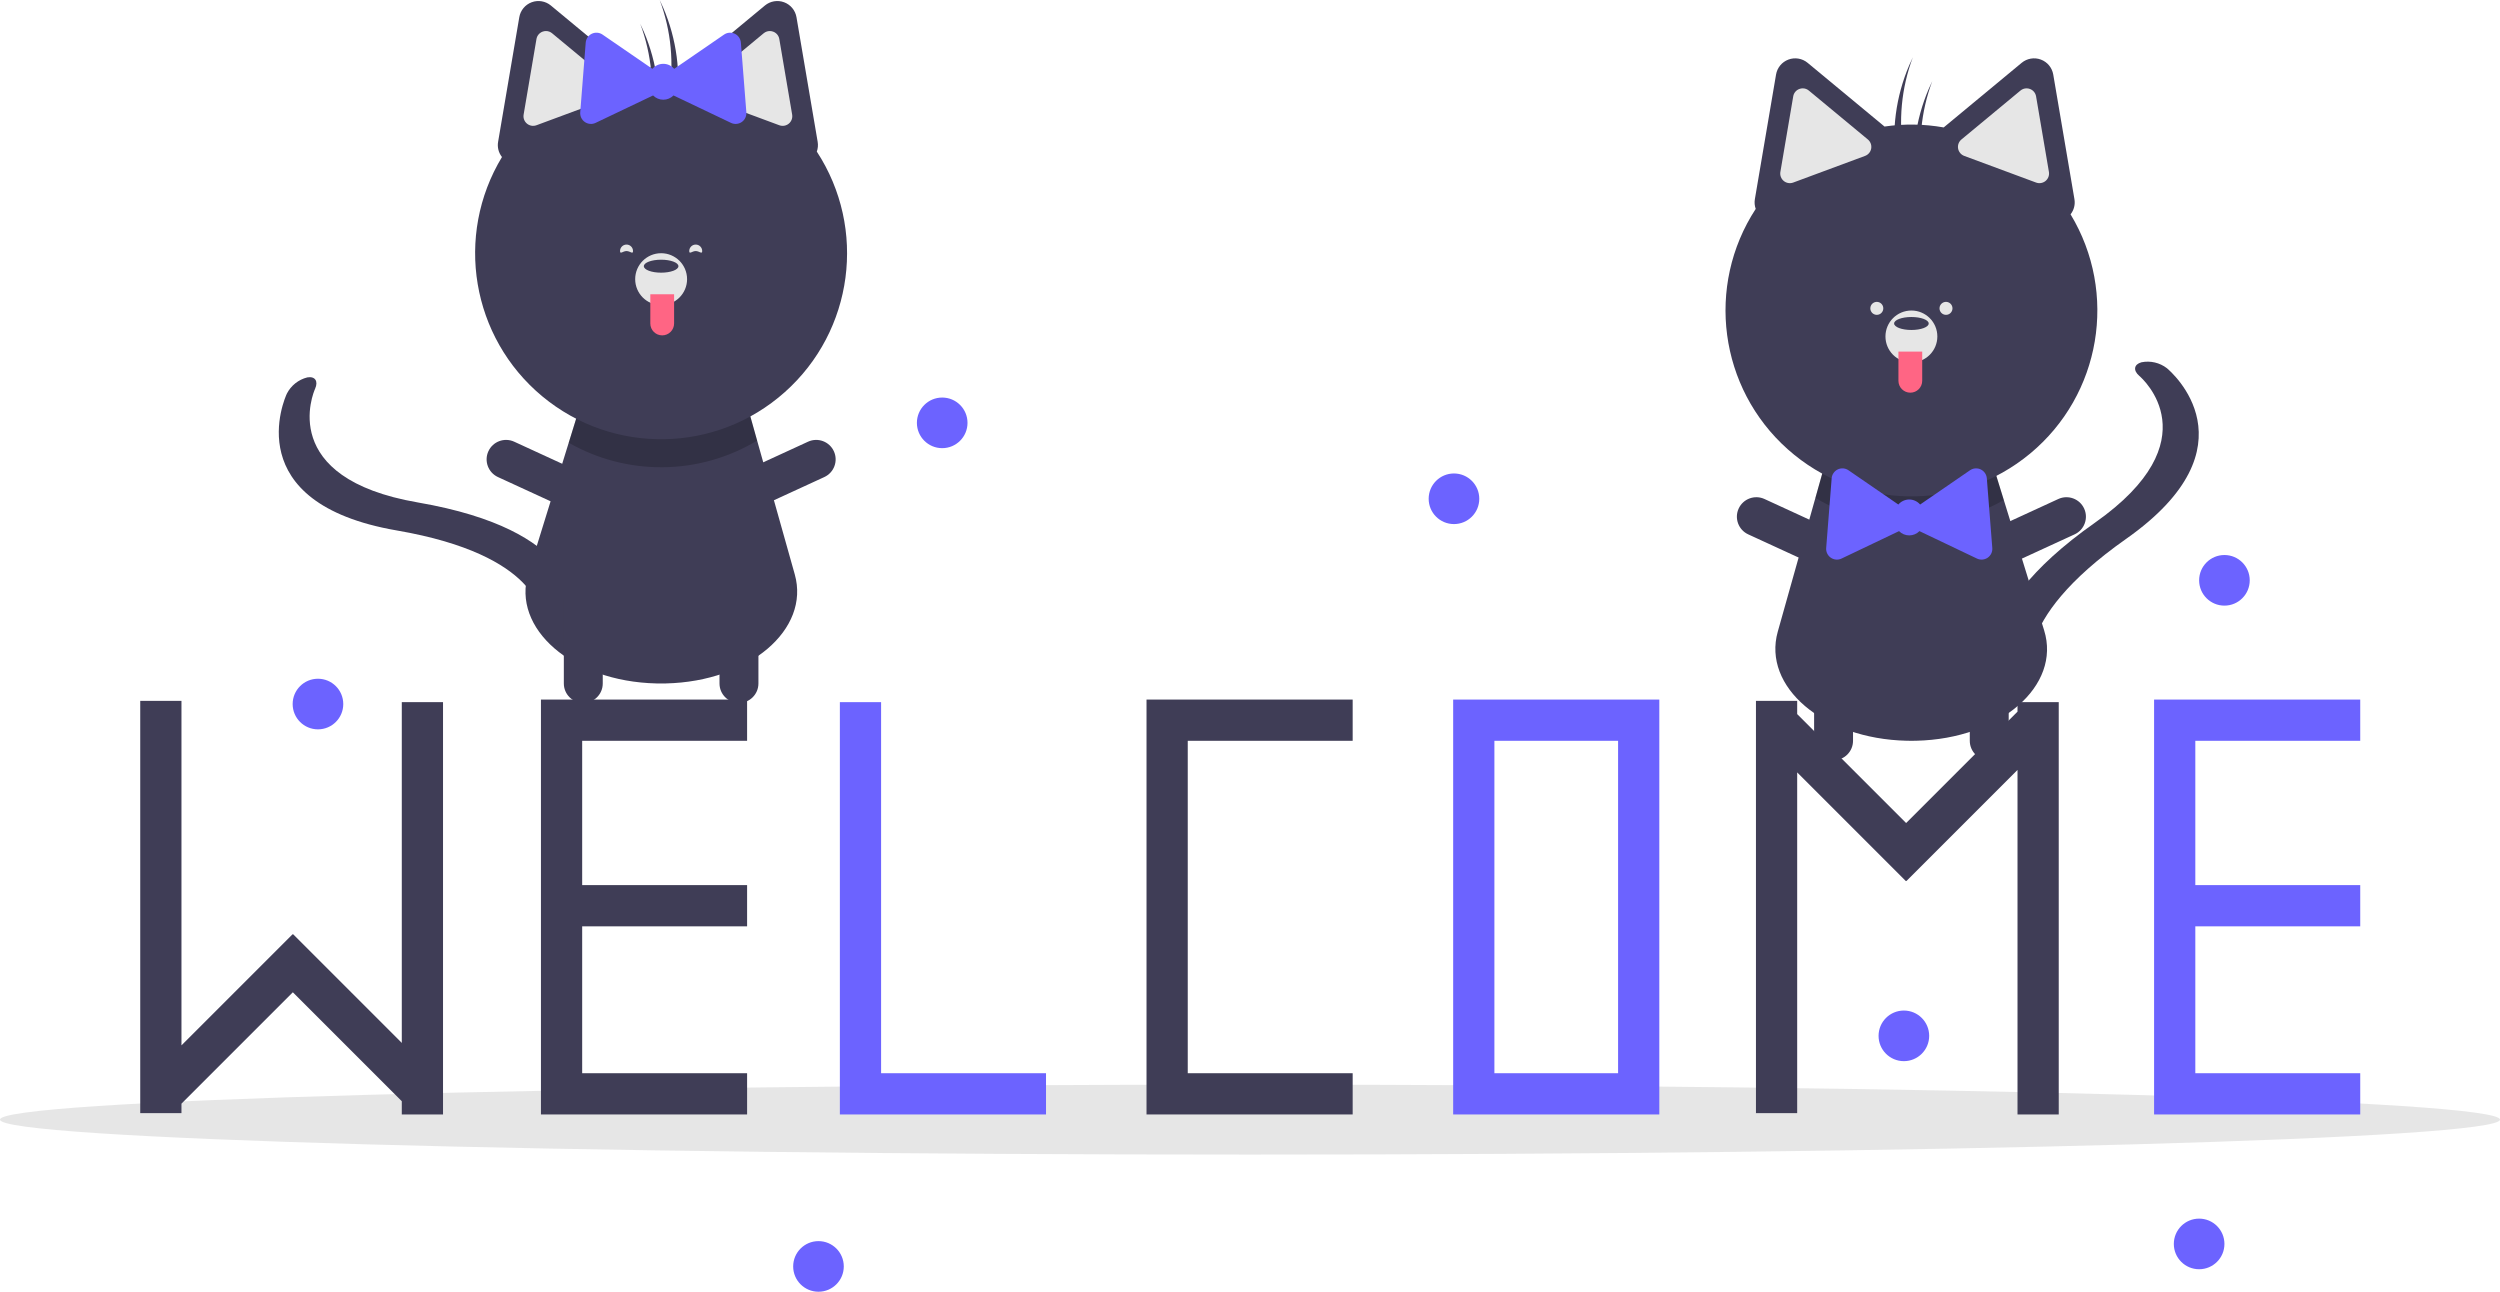
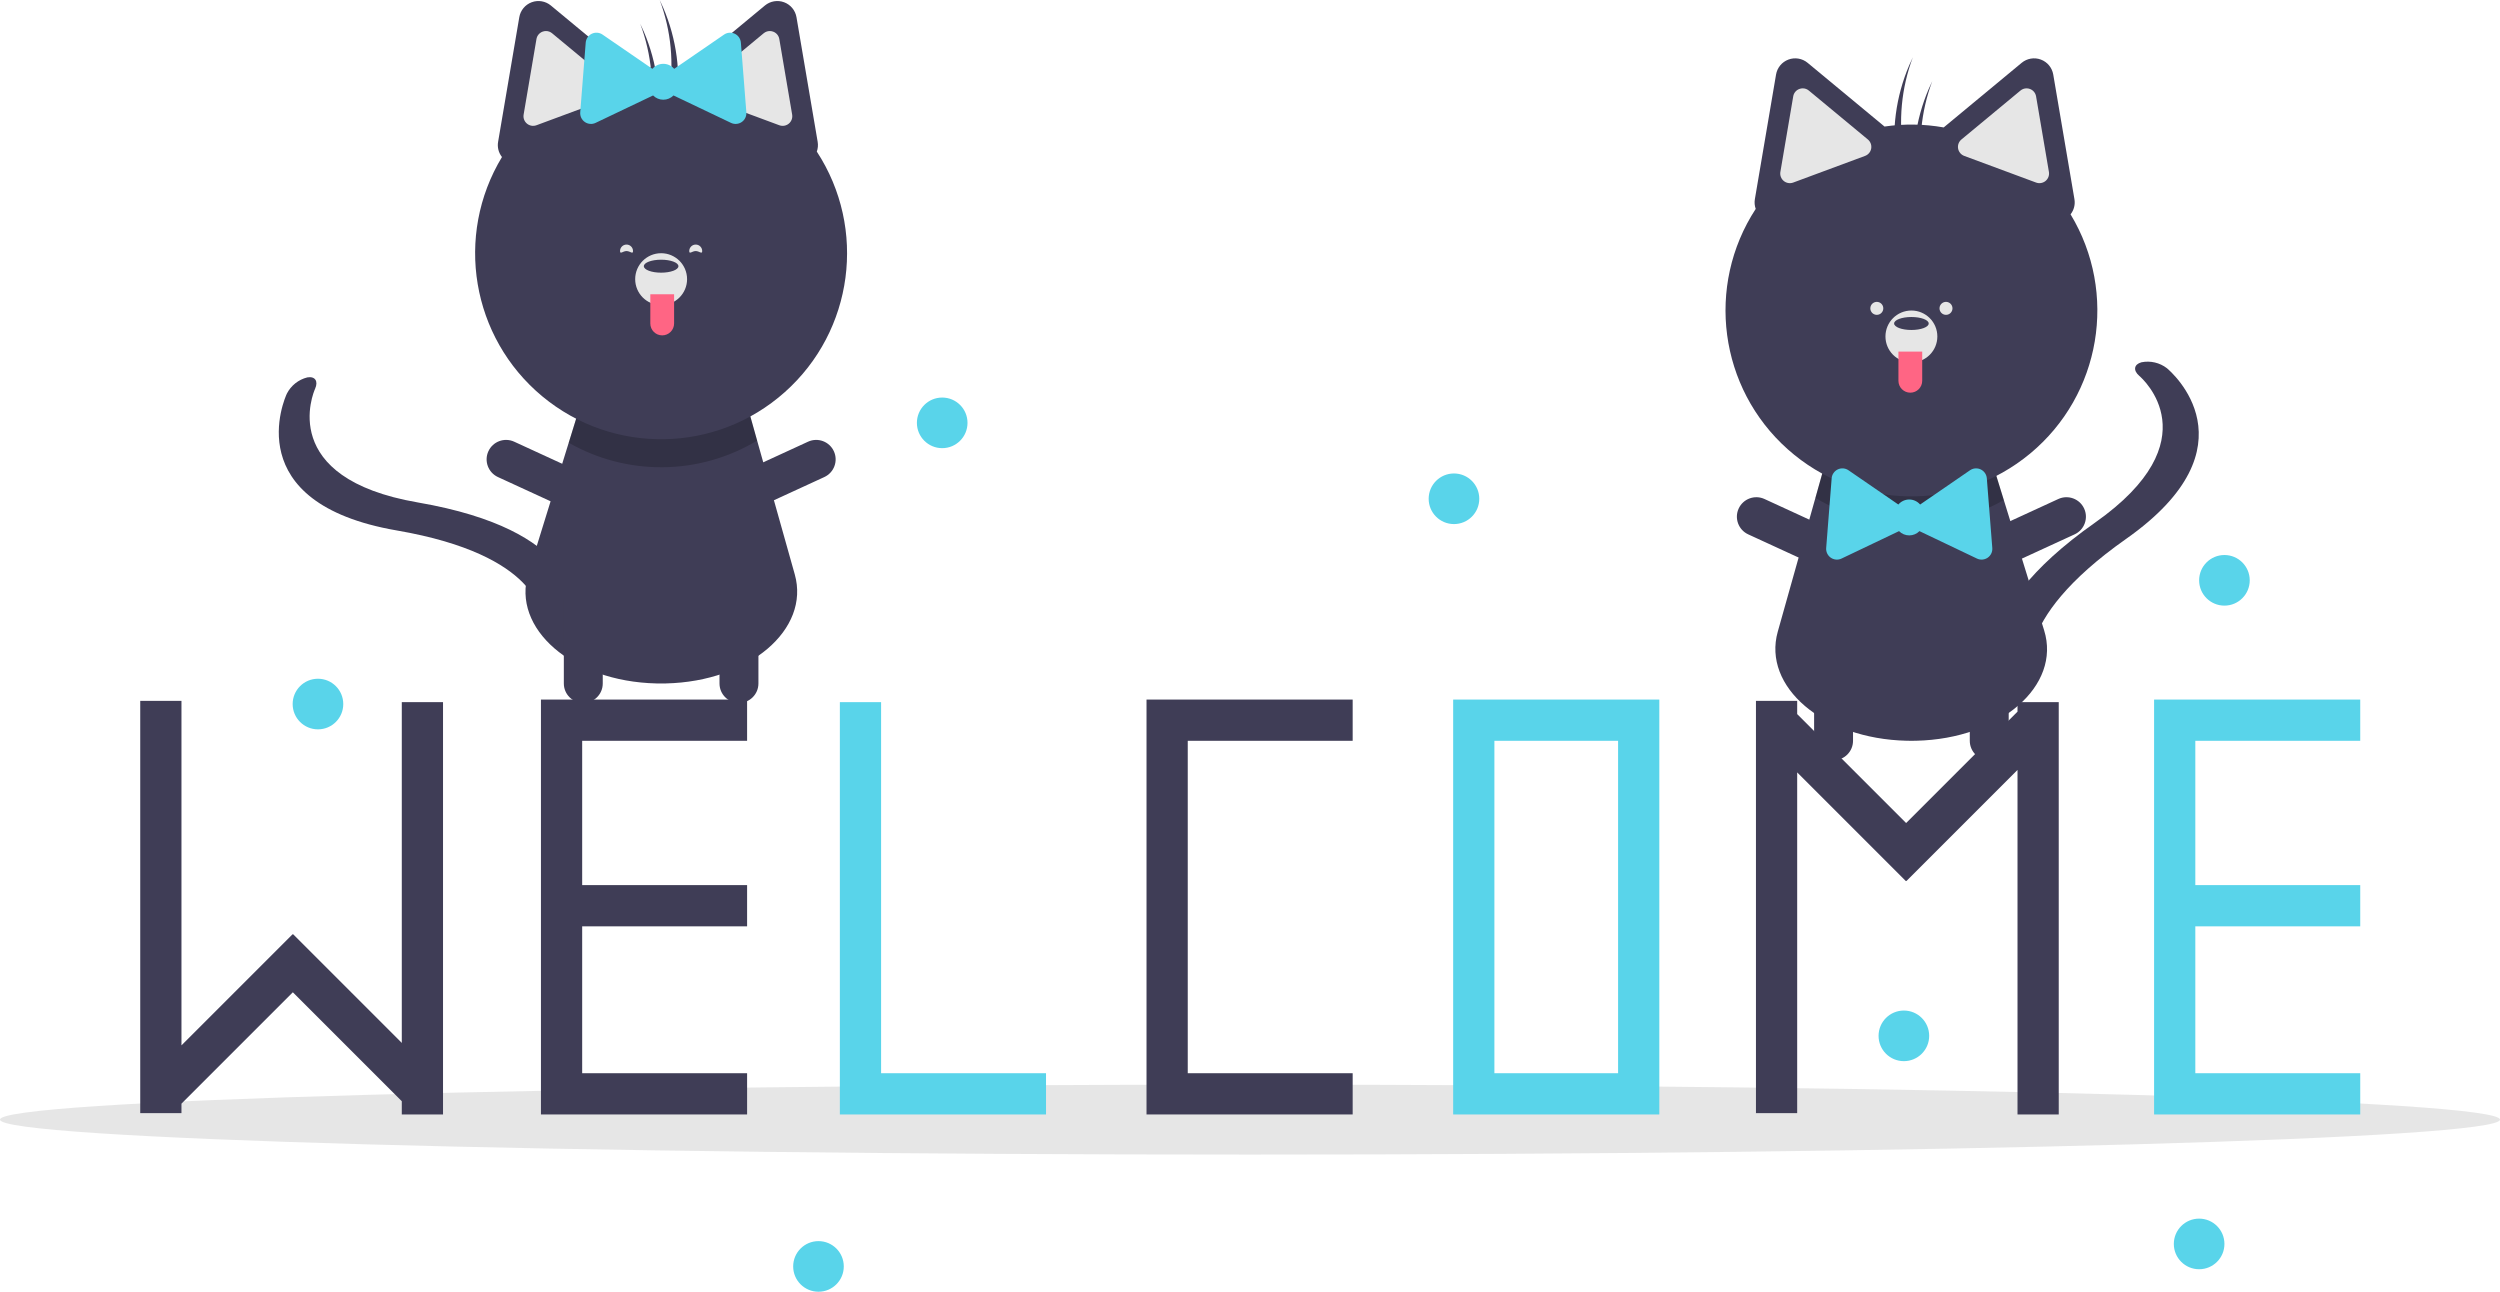
<svg xmlns="http://www.w3.org/2000/svg" data-name="Layer 1" width="889.076" height="459.38" viewBox="0 0 889.076 459.38">
  <ellipse cx="444.538" cy="398.169" rx="444.538" ry="12.435" fill="#e6e6e6" />
  <path d="M836.907,483.742c-.561.008-1.123.015-1.692.015s-1.13-.008-1.692-.015c-29.757-.677-51.326-19.269-45.836-38.777l13.387-47.589,3.383-12.041,59.976,1.023,3.645,11.78,14.348,46.366C888.502,464.119,866.934,483.065,836.907,483.742Z" transform="translate(-155.4622 -220.3102)" fill="#3f3d56" />
  <path d="M868.079,398.137a66.201,66.201,0,0,1-67.004-.761l3.383-12.041,59.976,1.023Z" transform="translate(-155.4622 -220.3102)" opacity="0.2" />
  <path d="M865.548,446.544c2.591-9.656,11.106-23.585,34.987-40.38,41.648-29.294,16.803-51.259,15.727-52.18-2.258-1.93-1.925-4.098.775-4.839a11.224,11.224,0,0,1,9.034,2.103c1.348,1.115,32.459,27.683-14.537,60.734-42.295,29.75-33.302,49.169-33.199,49.355,1.133,2.077-.684,3.739-4.063,3.716s-7.039-1.723-8.176-3.797C865.856,460.818,863.135,455.533,865.548,446.544Z" transform="translate(-155.4622 -220.3102)" fill="#3f3d56" />
  <path d="M807.534,490.677a6.92,6.92,0,0,1-6.92-6.92V453.769a6.92,6.92,0,0,1,13.841,0v29.988A6.92,6.92,0,0,1,807.534,490.677Z" transform="translate(-155.4622 -220.3102)" fill="#3f3d56" />
  <path d="M813.602,419.484a6.92,6.92,0,0,1-9.179,3.394l-27.243-12.534a6.92,6.92,0,0,1,5.785-12.574l27.243,12.534A6.92,6.92,0,0,1,813.602,419.484Z" transform="translate(-155.4622 -220.3102)" fill="#3f3d56" />
  <path d="M856.829,419.484a6.92,6.92,0,0,0,9.179,3.394l27.243-12.534a6.92,6.92,0,0,0-5.785-12.574l-27.243,12.534A6.92,6.92,0,0,0,856.829,419.484Z" transform="translate(-155.4622 -220.3102)" fill="#3f3d56" />
  <path d="M862.897,490.677a6.92,6.92,0,0,0,6.92-6.92V453.769a6.92,6.92,0,1,0-13.841,0v29.988A6.92,6.92,0,0,0,862.897,490.677Z" transform="translate(-155.4622 -220.3102)" fill="#3f3d56" />
  <path d="M891.818,296.535a6.806,6.806,0,0,0,1.373-5.408l-3.766-22.157-3.766-22.157a6.913,6.913,0,0,0-11.226-4.164L857.127,256.988l-10.426,8.64a65.694,65.694,0,0,0-21.047-.317l-10.043-8.322-17.305-14.34a6.913,6.913,0,0,0-11.226,4.164l-3.766,22.157-3.766,22.157a6.844,6.844,0,0,0,.301,3.474,66.118,66.118,0,1,0,111.969,1.935Z" transform="translate(-155.4622 -220.3102)" fill="#3f3d56" />
  <path d="M796.572,251.728a3.447,3.447,0,0,0-1.202.218,3.388,3.388,0,0,0-2.184,2.635L788.618,281.451a3.423,3.423,0,0,0,4.565,3.782l25.553-9.479a3.422,3.422,0,0,0,.993-5.844l-0-.001-20.985-17.39A3.392,3.392,0,0,0,796.572,251.728Z" transform="translate(-155.4622 -220.3102)" fill="#e6e6e6" />
  <path d="M876.167,251.728a3.392,3.392,0,0,0-2.172.792l-20.986,17.391a3.422,3.422,0,0,0,.993,5.844l25.553,9.479a3.423,3.423,0,0,0,4.565-3.782l-4.567-26.87a3.388,3.388,0,0,0-2.184-2.635A3.447,3.447,0,0,0,876.167,251.728Z" transform="translate(-155.4622 -220.3102)" fill="#e6e6e6" />
  <circle cx="679.753" cy="119.658" r="9.227" fill="#e6e6e6" />
  <ellipse cx="679.753" cy="115.044" rx="6.151" ry="2.307" fill="#3f3d56" />
  <path d="M675.14,125.04H683.598a0,0,0,0,1,0,0v10.38a4.229,4.229,0,0,1-4.229,4.229h0a4.229,4.229,0,0,1-4.229-4.229V125.04a0,0,0,0,1,0,0Z" fill="#ff6584" />
  <path d="M835.729,240.69c-.444.92-.874,1.849-1.279,2.798a65.818,65.818,0,0,0-4.651,35.344c.866-1.256,1.776-2.565,2.701-3.888A65.775,65.775,0,0,1,835.729,240.69Z" transform="translate(-155.4622 -220.3102)" fill="#3f3d56" />
  <path d="M842.649,249.148c-.444.92-.874,1.849-1.279,2.798A65.818,65.818,0,0,0,836.719,287.29c.866-1.256,1.776-2.565,2.701-3.888A65.775,65.775,0,0,1,842.649,249.148Z" transform="translate(-155.4622 -220.3102)" fill="#3f3d56" />
-   <path d="M863.985,415.199l-.975-12.398-.975-12.398a3.825,3.825,0,0,0-5.98-2.853l-10.25,7.043-7.485,5.143a5.095,5.095,0,0,0-7.749,0l-7.485-5.143L812.838,387.55a3.825,3.825,0,0,0-5.98,2.853l-.975,12.398-.975,12.398a3.825,3.825,0,0,0,5.461,3.752l11.224-5.355,9.223-4.4a5.101,5.101,0,0,0,7.262,0l9.223,4.4,11.224,5.355A3.825,3.825,0,0,0,863.985,415.199Z" transform="translate(-155.4622 -220.3102)" fill="#6c63ff" />
+   <path d="M863.985,415.199l-.975-12.398-.975-12.398a3.825,3.825,0,0,0-5.98-2.853l-10.25,7.043-7.485,5.143a5.095,5.095,0,0,0-7.749,0l-7.485-5.143L812.838,387.55a3.825,3.825,0,0,0-5.98,2.853l-.975,12.398-.975,12.398a3.825,3.825,0,0,0,5.461,3.752l11.224-5.355,9.223-4.4a5.101,5.101,0,0,0,7.262,0l9.223,4.4,11.224,5.355A3.825,3.825,0,0,0,863.985,415.199Z" transform="translate(-155.4622 -220.3102)" fill="#59d4ea" />
  <circle cx="667.451" cy="109.662" r="2.307" fill="#e6e6e6" />
  <circle cx="692.056" cy="109.662" r="2.307" fill="#e6e6e6" />
  <path d="M388.888,463.362c.561.008,1.123.015,1.692.015s1.13-.008,1.692-.015c29.757-.677,51.326-19.269,45.836-38.777l-13.387-47.589L421.336,364.955l-59.976,1.023-3.645,11.78-14.348,46.366C337.293,443.739,358.861,462.685,388.888,463.362Z" transform="translate(-155.4622 -220.3102)" fill="#3f3d56" />
  <path d="M357.715,377.758a66.201,66.201,0,0,0,67.004-.761L421.336,364.955l-59.976,1.023Z" transform="translate(-155.4622 -220.3102)" opacity="0.2" />
  <path d="M352.962,420.524c-6.473-7.619-20.13-16.565-48.9-21.526-50.177-8.656-37.121-39.139-36.542-40.432,1.215-2.711-.014-4.527-2.771-4.041a11.224,11.224,0,0,0-7.266,5.766c-.741,1.585-17.492,38.91,39.127,48.673,50.957,8.79,51.139,30.19,51.125,30.403-.136,2.362,2.218,3.087,5.263,1.62s5.625-4.569,5.765-6.931C358.791,433.557,358.99,427.616,352.962,420.524Z" transform="translate(-155.4622 -220.3102)" fill="#3f3d56" />
  <path d="M418.261,470.298a6.92,6.92,0,0,0,6.92-6.92V433.389a6.92,6.92,0,0,0-13.841,0v29.988A6.92,6.92,0,0,0,418.261,470.298Z" transform="translate(-155.4622 -220.3102)" fill="#3f3d56" />
  <path d="M412.193,399.105a6.92,6.92,0,0,0,9.179,3.394l27.243-12.534a6.92,6.92,0,1,0-5.785-12.574l-27.243,12.534A6.92,6.92,0,0,0,412.193,399.105Z" transform="translate(-155.4622 -220.3102)" fill="#3f3d56" />
  <path d="M368.966,399.105a6.92,6.92,0,0,1-9.179,3.394l-27.243-12.534a6.92,6.92,0,1,1,5.785-12.574l27.243,12.534A6.92,6.92,0,0,1,368.966,399.105Z" transform="translate(-155.4622 -220.3102)" fill="#3f3d56" />
  <path d="M362.898,470.298a6.92,6.92,0,0,1-6.92-6.92V433.389a6.92,6.92,0,0,1,13.841,0v29.988A6.92,6.92,0,0,1,362.898,470.298Z" transform="translate(-155.4622 -220.3102)" fill="#3f3d56" />
  <path d="M445.947,274.221a6.844,6.844,0,0,0,.301-3.474l-3.766-22.157-3.766-22.157a6.913,6.913,0,0,0-11.226-4.164l-17.305,14.34L400.141,244.931a65.694,65.694,0,0,0-21.047.317l-10.426-8.64-17.305-14.34a6.913,6.913,0,0,0-11.226,4.164L336.37,248.59l-3.766,22.157a6.806,6.806,0,0,0,1.373,5.408,66.137,66.137,0,1,0,111.969-1.935Z" transform="translate(-155.4622 -220.3102)" fill="#3f3d56" />
  <path d="M427.051,232.14,406.066,249.53l-0.0.001a3.422,3.422,0,0,0,.993,5.844l25.553,9.479a3.423,3.423,0,0,0,4.565-3.782l-4.567-26.87a3.388,3.388,0,0,0-2.184-2.635,3.447,3.447,0,0,0-1.202-.218A3.392,3.392,0,0,0,427.051,232.14Z" transform="translate(-155.4622 -220.3102)" fill="#e6e6e6" />
  <path d="M348.427,231.566a3.388,3.388,0,0,0-2.184,2.635l-4.567,26.87a3.423,3.423,0,0,0,4.565,3.782l25.553-9.479a3.422,3.422,0,0,0,.993-5.844l-20.986-17.391a3.392,3.392,0,0,0-2.172-.792A3.447,3.447,0,0,0,348.427,231.566Z" transform="translate(-155.4622 -220.3102)" fill="#e6e6e6" />
  <circle cx="235.117" cy="99.278" r="9.227" fill="#e6e6e6" />
  <ellipse cx="235.117" cy="94.665" rx="6.151" ry="2.307" fill="#3f3d56" />
  <path d="M390.964,324.971h0A4.229,4.229,0,0,1,395.193,329.2v10.38a0,0,0,0,1,0,0h-8.458a0,0,0,0,1,0,0V329.2A4.229,4.229,0,0,1,390.964,324.971Z" transform="translate(626.4652 444.2411) rotate(-180)" fill="#ff6584" />
  <path d="M390.066,220.31c.444.92.874,1.849,1.279,2.798a65.818,65.818,0,0,1,4.651,35.344c-.866-1.256-1.776-2.565-2.701-3.888A65.775,65.775,0,0,0,390.066,220.31Z" transform="translate(-155.4622 -220.3102)" fill="#3f3d56" />
  <path d="M383.146,228.768c.444.92.874,1.849,1.279,2.798a65.818,65.818,0,0,1,4.651,35.344c-.866-1.256-1.776-2.565-2.701-3.888A65.775,65.775,0,0,0,383.146,228.768Z" transform="translate(-155.4622 -220.3102)" fill="#3f3d56" />
-   <path d="M361.81,260.258l.975-12.398.975-12.398a3.825,3.825,0,0,1,5.98-2.853l10.25,7.043,7.485,5.143a5.095,5.095,0,0,1,7.749,0l7.485-5.143,10.25-7.043a3.825,3.825,0,0,1,5.98,2.853l.975,12.398.975,12.398a3.825,3.825,0,0,1-5.461,3.752L404.202,258.655l-9.223-4.4a5.101,5.101,0,0,1-7.262,0l-9.223,4.4L367.27,264.01A3.825,3.825,0,0,1,361.81,260.258Z" transform="translate(-155.4622 -220.3102)" fill="#6c63ff" />
+   <path d="M361.81,260.258l.975-12.398.975-12.398a3.825,3.825,0,0,1,5.98-2.853l10.25,7.043,7.485,5.143a5.095,5.095,0,0,1,7.749,0l7.485-5.143,10.25-7.043a3.825,3.825,0,0,1,5.98,2.853l.975,12.398.975,12.398a3.825,3.825,0,0,1-5.461,3.752L404.202,258.655l-9.223-4.4a5.101,5.101,0,0,1-7.262,0l-9.223,4.4L367.27,264.01A3.825,3.825,0,0,1,361.81,260.258Z" transform="translate(-155.4622 -220.3102)" fill="#59d4ea" />
  <path d="M400.575,309.592c0,1.274,1.033,0,2.307,0s2.307,1.274,2.307,0a2.307,2.307,0,0,0-4.614,0Z" transform="translate(-155.4622 -220.3102)" fill="#e6e6e6" />
  <path d="M380.583,309.592c0,1.274-1.033,0-2.307,0s-2.307,1.274-2.307,0a2.307,2.307,0,0,1,4.614,0Z" transform="translate(-155.4622 -220.3102)" fill="#e6e6e6" />
  <polygon points="481.05 263.451 481.05 248.788 407.736 248.788 407.736 249.705 407.736 263.451 407.736 381.67 407.736 396.333 422.399 396.333 481.05 396.333 481.05 381.67 422.399 381.67 422.399 263.451 481.05 263.451" fill="#3f3d56" />
-   <path d="M672.253,469.099V616.643h73.314V469.099Zm58.651,132.882h-43.988V483.761h43.988Z" transform="translate(-155.4622 -220.3102)" fill="#6c63ff" />
-   <polygon points="313.344 381.67 313.344 249.705 298.681 249.705 298.681 381.67 298.681 396.333 313.344 396.333 371.995 396.333 371.995 381.67 313.344 381.67" fill="#6c63ff" />
+   <path d="M672.253,469.099V616.643h73.314V469.099Zm58.651,132.882h-43.988V483.761h43.988Z" transform="translate(-155.4622 -220.3102)" fill="#59d4ea" />
+   <polygon points="313.344 381.67 313.344 249.705 298.681 249.705 298.681 381.67 298.681 396.333 313.344 396.333 371.995 396.333 371.995 381.67 313.344 381.67" fill="#59d4ea" />
  <polygon points="265.69 263.451 265.69 248.788 192.376 248.788 192.376 249.705 192.376 263.451 192.376 314.771 192.376 329.434 192.376 381.67 192.376 396.333 207.039 396.333 265.69 396.333 265.69 381.67 207.039 381.67 207.039 329.434 265.69 329.434 265.69 314.771 207.039 314.771 207.039 263.451 265.69 263.451" fill="#3f3d56" />
-   <polygon points="839.372 263.451 839.372 248.788 766.058 248.788 766.058 249.705 766.058 263.451 766.058 314.771 766.058 329.434 766.058 381.67 766.058 396.333 780.721 396.333 839.372 396.333 839.372 381.67 780.721 381.67 780.721 329.434 839.372 329.434 839.372 314.771 780.721 314.771 780.721 263.451 839.372 263.451" fill="#6c63ff" />
+   <polygon points="839.372 263.451 839.372 248.788 766.058 248.788 766.058 249.705 766.058 263.451 766.058 314.771 766.058 329.434 766.058 381.67 766.058 396.333 780.721 396.333 839.372 396.333 839.372 381.67 780.721 381.67 780.721 329.434 839.372 329.434 839.372 314.771 780.721 314.771 780.721 263.451 839.372 263.451" fill="#59d4ea" />
  <polygon points="142.889 249.705 142.889 370.89 104.228 332.23 104.14 332.319 104.058 332.237 64.535 371.76 64.535 249.247 49.872 249.247 49.872 395.875 64.535 395.875 64.535 392.496 104.147 352.884 142.889 391.627 142.889 396.333 157.552 396.333 157.552 249.705 142.889 249.705" fill="#3f3d56" />
  <polygon points="717.488 249.705 717.488 253.083 677.876 292.695 639.133 253.953 639.133 249.247 624.47 249.247 624.47 395.875 639.133 395.875 639.133 274.689 677.794 313.35 677.883 313.261 677.964 313.342 717.488 273.819 717.488 396.333 732.15 396.333 732.15 249.705 717.488 249.705" fill="#3f3d56" />
-   <circle cx="335.076" cy="150.38" r="9" fill="#6c63ff" />
-   <circle cx="113.076" cy="250.38" r="9" fill="#6c63ff" />
-   <circle cx="291.076" cy="450.38" r="9" fill="#6c63ff" />
-   <circle cx="517.076" cy="177.38" r="9" fill="#6c63ff" />
-   <circle cx="782.076" cy="442.38" r="9" fill="#6c63ff" />
-   <circle cx="791.076" cy="206.38" r="9" fill="#6c63ff" />
-   <circle cx="677.076" cy="368.38" r="9" fill="#6c63ff" />
+   <circle cx="335.076" cy="150.38" r="9" fill="#59d4ea" />
+   <circle cx="113.076" cy="250.38" r="9" fill="#59d4ea" />
+   <circle cx="291.076" cy="450.38" r="9" fill="#59d4ea" />
+   <circle cx="517.076" cy="177.38" r="9" fill="#59d4ea" />
+   <circle cx="782.076" cy="442.38" r="9" fill="#59d4ea" />
+   <circle cx="791.076" cy="206.38" r="9" fill="#59d4ea" />
+   <circle cx="677.076" cy="368.38" r="9" fill="#59d4ea" />
</svg>
